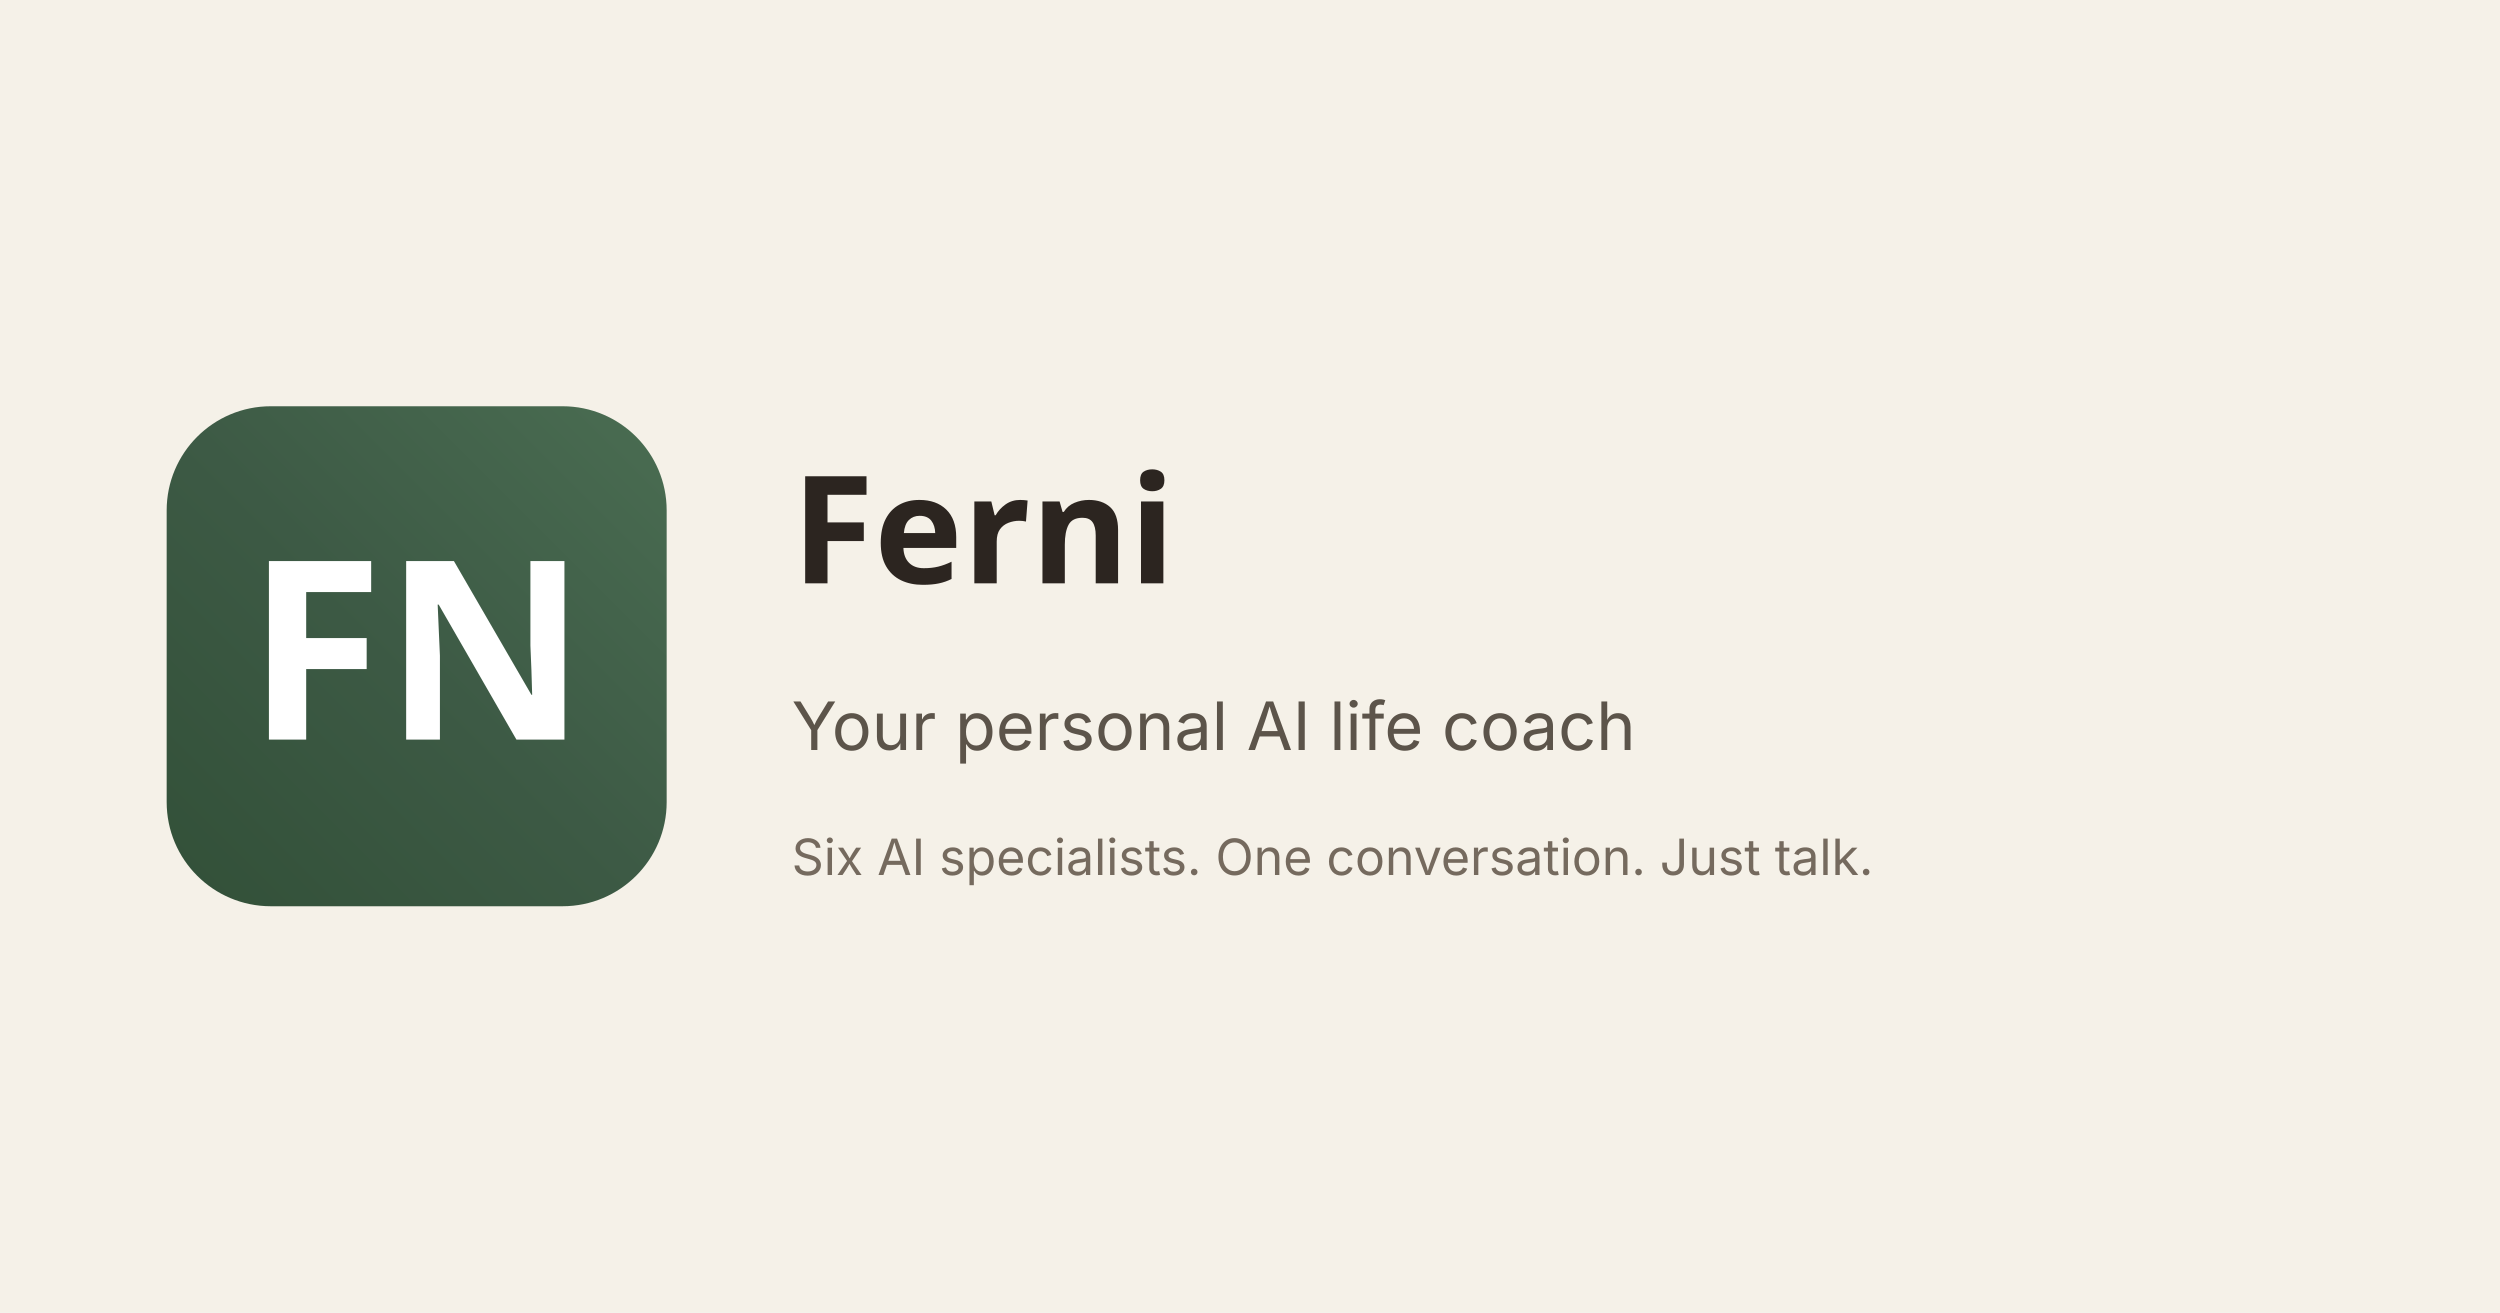
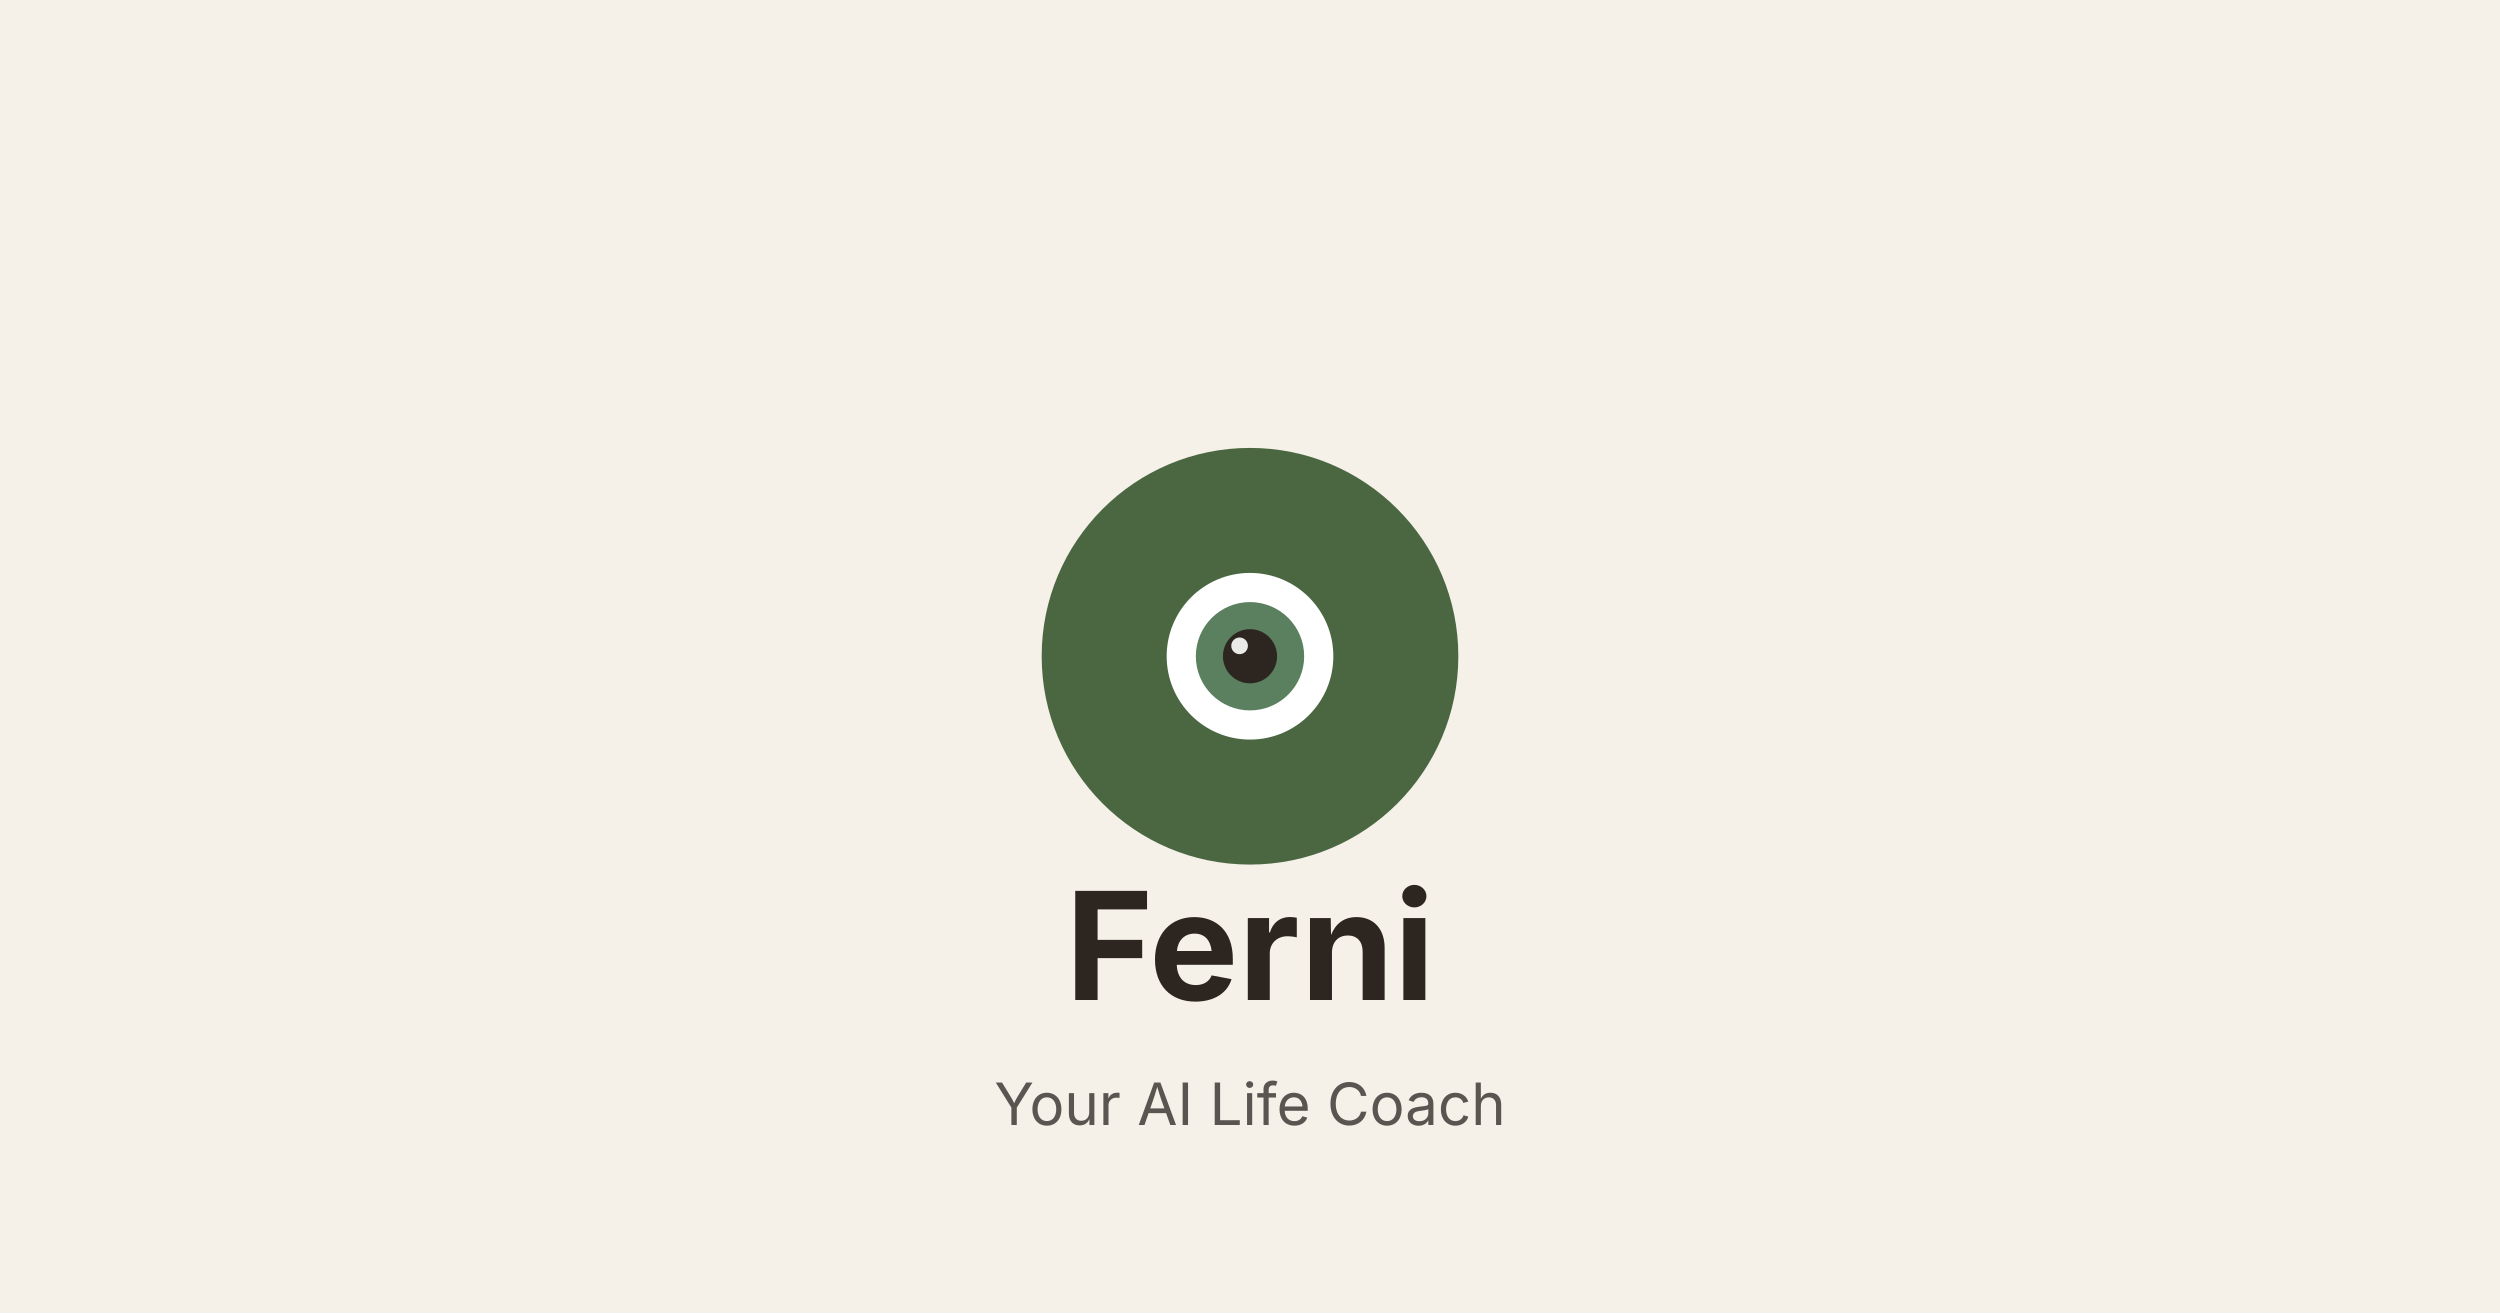
- <svg xmlns="http://www.w3.org/2000/svg" viewBox="0 0 1200 630">
-   <defs>
-     <linearGradient id="ogGrad" x1="0%" y1="100%" x2="100%" y2="0%">
-       <stop offset="0%" stop-color="#325038" />
-       <stop offset="50%" stop-color="#3D5A45" />
-       <stop offset="100%" stop-color="#4a6d52" />
-     </linearGradient>
-   </defs>
+ <svg xmlns="http://www.w3.org/2000/svg" viewBox="0 0 1200 630" width="1200" height="630">
  <rect width="1200" height="630" fill="#F5F1E8" />
-   <rect width="1200" height="630" fill="#F5F1E8" opacity="0.5" />
-   <rect x="80" y="195" width="240" height="240" rx="50" fill="url(#ogGrad)" />
-   <text x="200" y="355" font-family="'Plus Jakarta Sans', system-ui, sans-serif" font-size="120" font-weight="800" fill="white" text-anchor="middle">FN</text>
-   <text x="380" y="280" font-family="'Plus Jakarta Sans', system-ui, sans-serif" font-size="72" font-weight="800" fill="#2C2520">Ferni</text>
-   <text x="380" y="360" font-family="'Inter', system-ui, sans-serif" font-size="32" font-weight="400" fill="#5C544A">Your personal AI life coach</text>
-   <text x="380" y="420" font-family="'Inter', system-ui, sans-serif" font-size="24" font-weight="400" fill="#756A5E">Six AI specialists. One conversation. Just talk.</text>
+   <g transform="translate(500, 215)">
+     <circle cx="100" cy="100" r="100" fill="#4a6741" />
+     <circle cx="100" cy="100" r="40" fill="white" />
+     <circle cx="100" cy="100" r="26" fill="#5a8060" />
+     <circle cx="100" cy="100" r="13" fill="#2c2520" />
+     <circle cx="95" cy="95" r="4" fill="white" opacity="0.9" />
+   </g>
+   <text x="600" y="480" font-family="system-ui, -apple-system, sans-serif" font-size="72" font-weight="700" fill="#2c2520" text-anchor="middle">Ferni</text>
+   <text x="600" y="540" font-family="system-ui, -apple-system, sans-serif" font-size="28" font-weight="400" fill="#5a5550" text-anchor="middle">Your AI Life Coach</text>
</svg>
